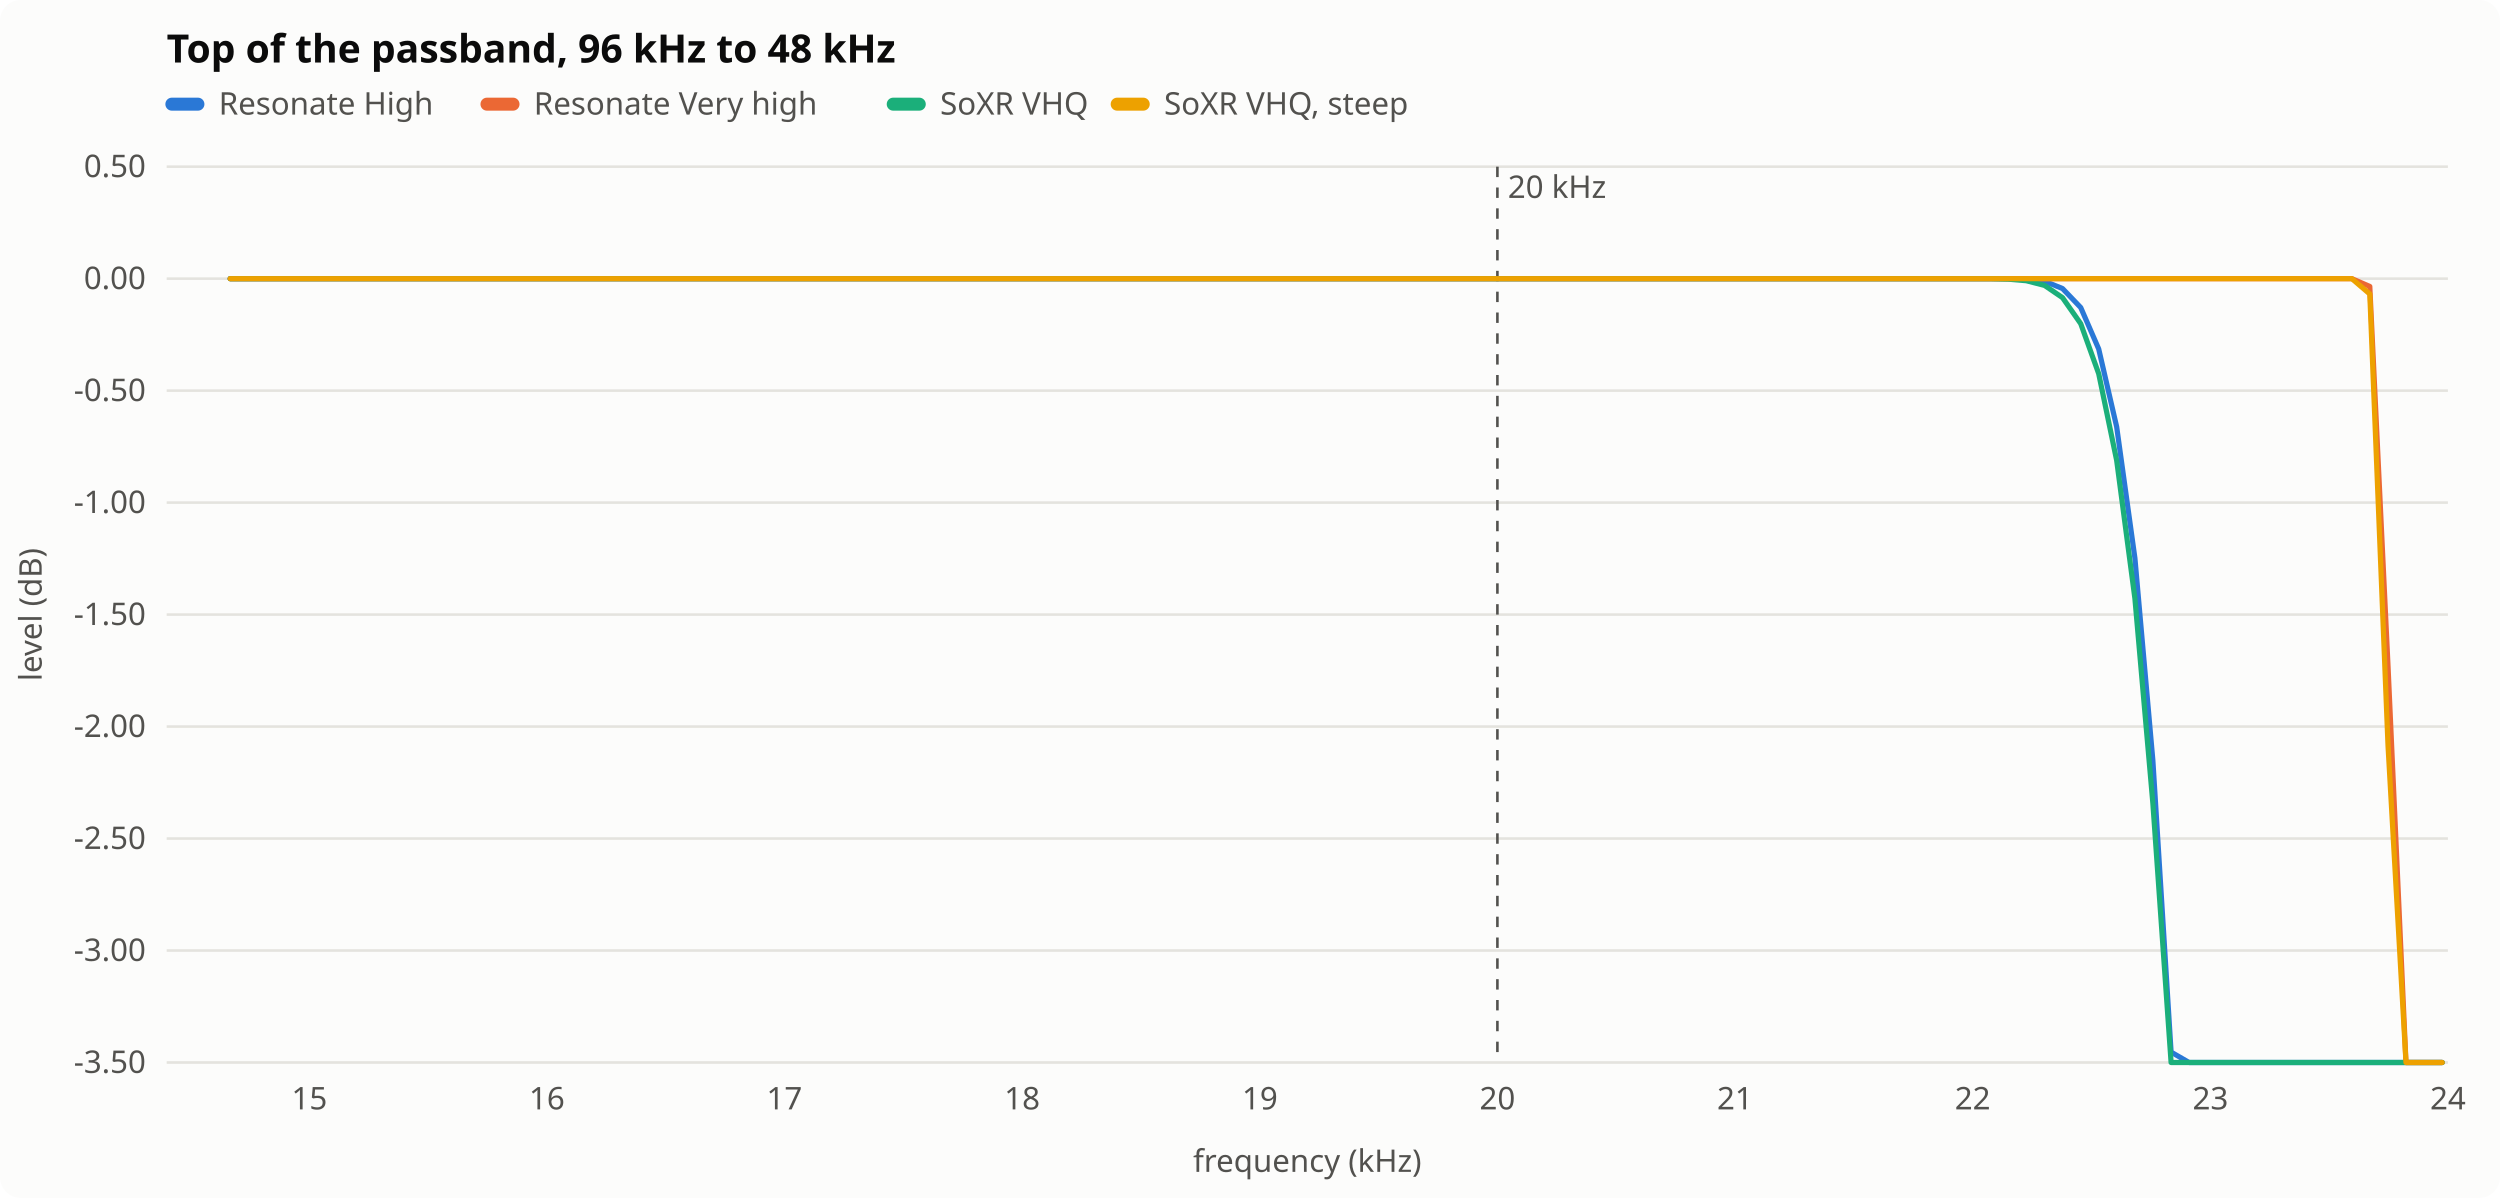
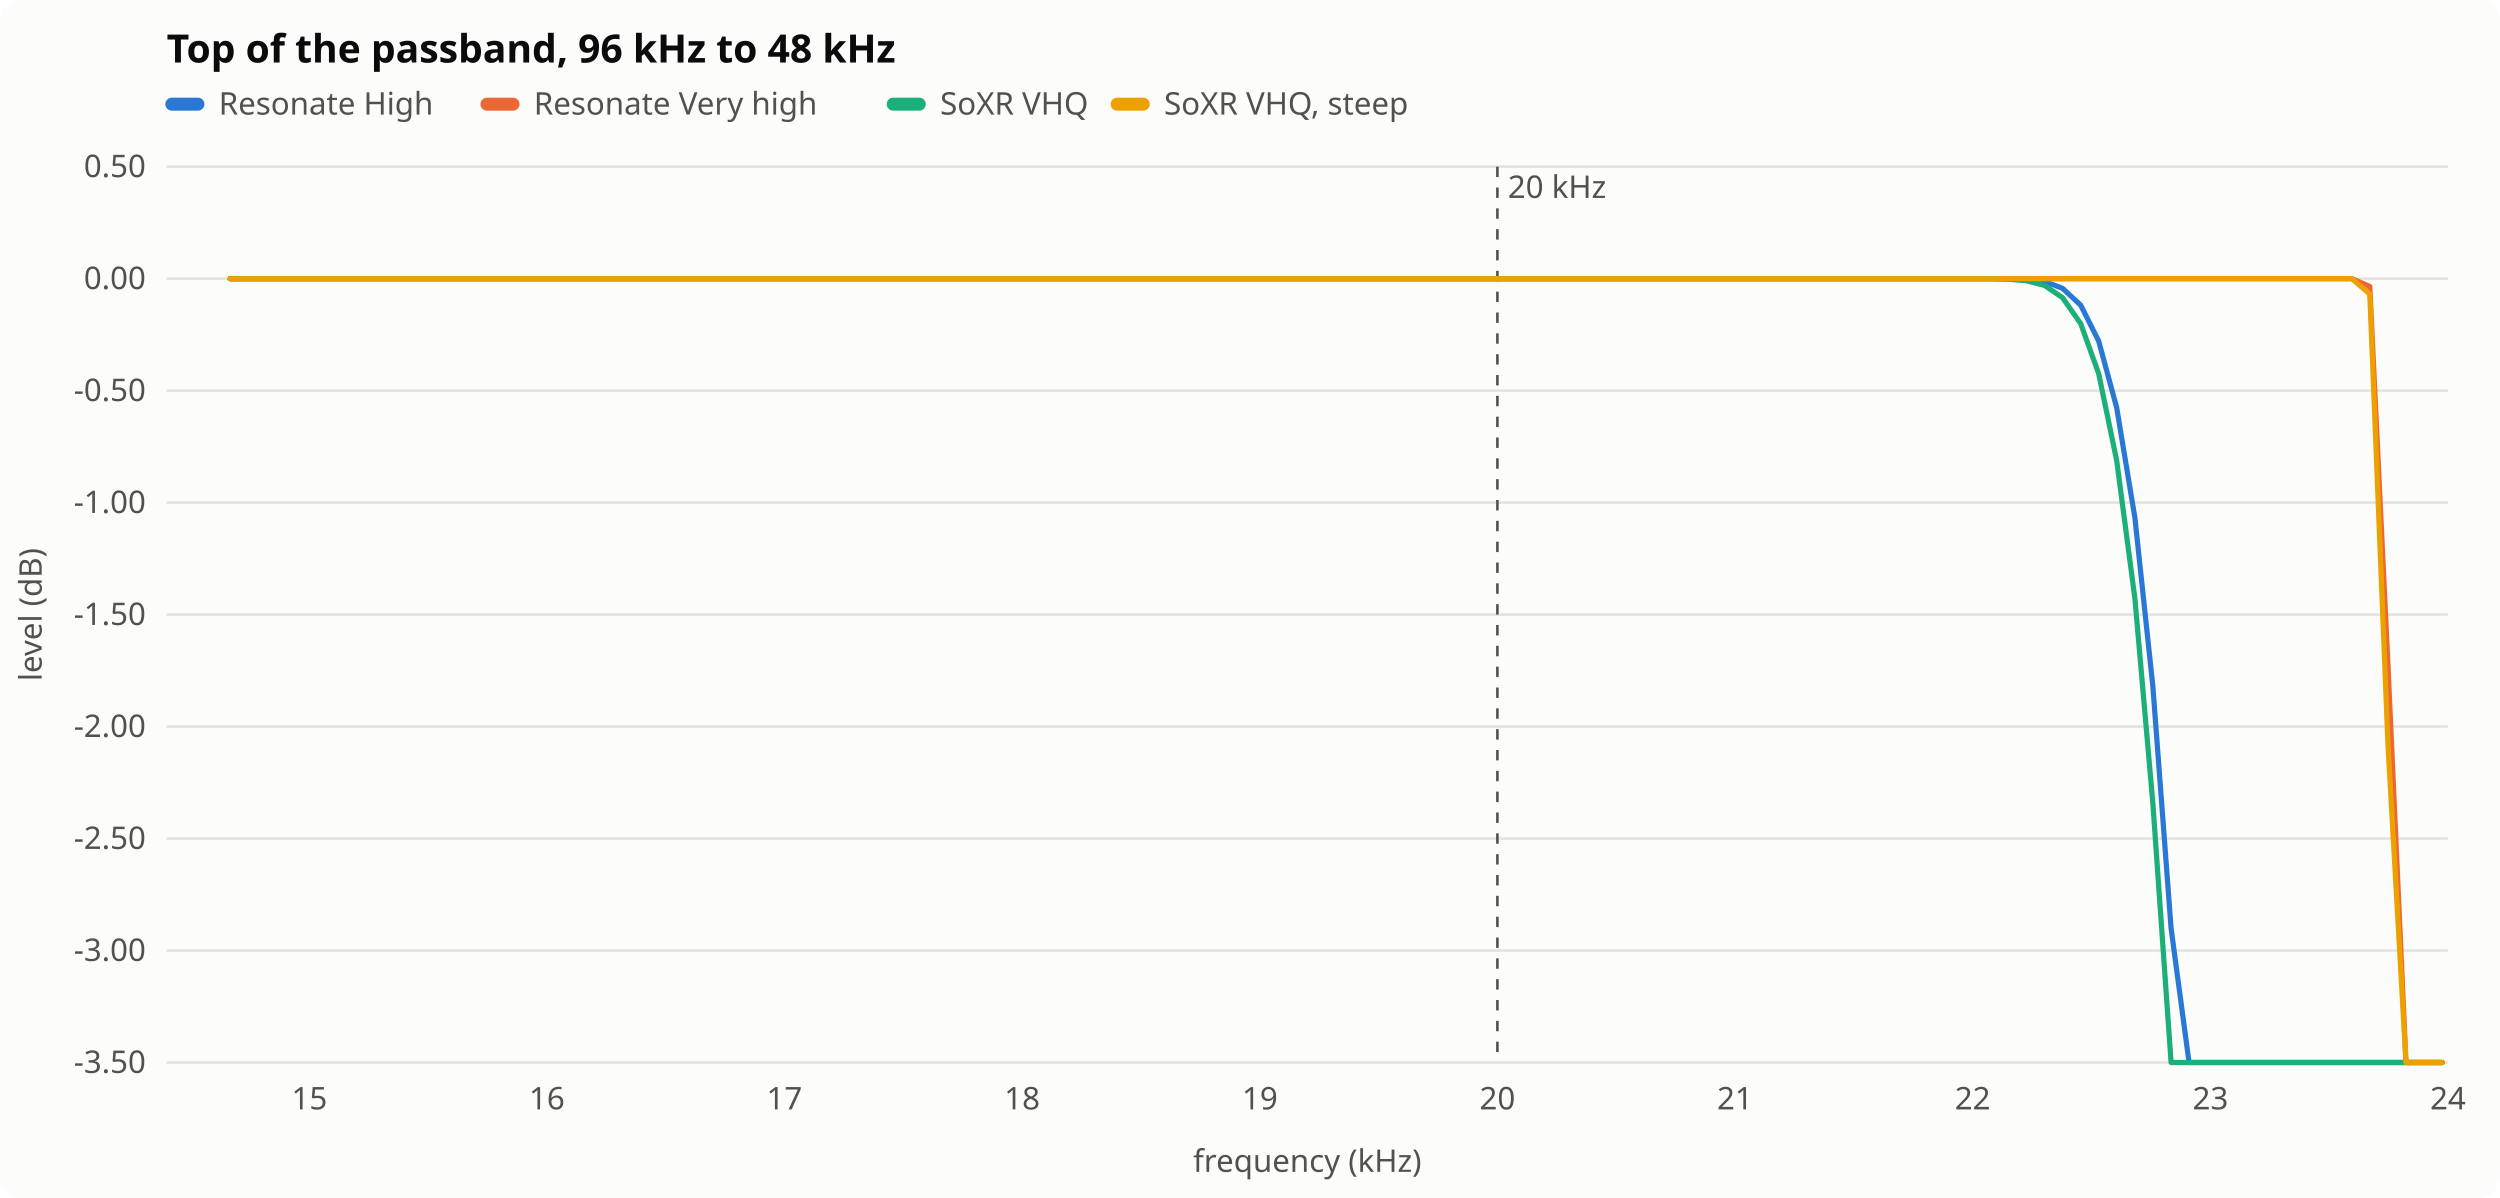
<svg xmlns="http://www.w3.org/2000/svg" viewBox="0 0 960 460" width="960" height="460" role="img" aria-label="Top of the passband, 96 kHz to 48 kHz">
  <style>
.surface { fill: #fcfcfb; }
text { fill: #52514e; font: 12px system-ui, sans-serif; }
.title { fill: #0b0b0b; font-size: 15px; font-weight: 600; }
.grid { stroke: #e4e3de; stroke-width: 1; }
.marker { stroke: #52514e; stroke-width: 1; stroke-dasharray: 4 4; }
.line { fill: none; stroke-width: 2; stroke-linejoin: round; stroke-linecap: round; }
.one { stroke: #2a78d6; fill: #2a78d6; }
.two { stroke: #eb6834; fill: #eb6834; }
.three { stroke: #1baf7a; fill: #1baf7a; }
.four { stroke: #eda100; fill: #eda100; }
.line.one, .line.two, .line.three, .line.four { fill: none; }
@media (prefers-color-scheme: dark) {
  .surface { fill: #1a1a19; }
  text { fill: #c3c2b7; }
  .title { fill: #f0efec; }
  .grid { stroke: #34332f; }
  .marker { stroke: #c3c2b7; }
  .one { stroke: #3987e5; fill: #3987e5; }
  .two { stroke: #d95926; fill: #d95926; }
  .three { stroke: #199e70; fill: #199e70; }
  .four { stroke: #c98500; fill: #c98500; }
  .line.one, .line.two, .line.three, .line.four { fill: none; }
}
</style>
  <rect class="surface" width="960" height="460" rx="8" />
  <text class="title" x="64" y="24">Top of the passband, 96 kHz to 48 kHz</text>
  <rect class="one" x="64" y="38" width="14" height="4" rx="2" />
  <text x="84" y="44">Resonate High</text>
  <rect class="two" x="185" y="38" width="14" height="4" rx="2" />
  <text x="205" y="44">Resonate Very high</text>
  <rect class="three" x="341" y="38" width="14" height="4" rx="2" />
  <text x="361" y="44">SoXR VHQ</text>
  <rect class="four" x="427" y="38" width="14" height="4" rx="2" />
  <text x="447" y="44">SoXR VHQ, steep</text>
  <line class="grid" x1="64" x2="940" y1="408.0" y2="408.0" />
  <text x="56" y="412.0" text-anchor="end">-3.50</text>
  <line class="grid" x1="64" x2="940" y1="365.0" y2="365.0" />
  <text x="56" y="369.0" text-anchor="end">-3.00</text>
  <line class="grid" x1="64" x2="940" y1="322.0" y2="322.0" />
  <text x="56" y="326.0" text-anchor="end">-2.50</text>
  <line class="grid" x1="64" x2="940" y1="279.0" y2="279.0" />
  <text x="56" y="283.0" text-anchor="end">-2.00</text>
  <line class="grid" x1="64" x2="940" y1="236.0" y2="236.0" />
  <text x="56" y="240.0" text-anchor="end">-1.50</text>
  <line class="grid" x1="64" x2="940" y1="193.0" y2="193.0" />
  <text x="56" y="197.0" text-anchor="end">-1.00</text>
  <line class="grid" x1="64" x2="940" y1="150.0" y2="150.0" />
  <text x="56" y="154.0" text-anchor="end">-0.50</text>
  <line class="grid" x1="64" x2="940" y1="107.0" y2="107.0" />
  <text x="56" y="111.0" text-anchor="end">0.00</text>
  <line class="grid" x1="64" x2="940" y1="64.0" y2="64.0" />
  <text x="56" y="68.0" text-anchor="end">0.50</text>
  <text x="118.8" y="426" text-anchor="middle">15</text>
  <text x="210.0" y="426" text-anchor="middle">16</text>
  <text x="301.2" y="426" text-anchor="middle">17</text>
  <text x="392.5" y="426" text-anchor="middle">18</text>
  <text x="483.8" y="426" text-anchor="middle">19</text>
  <text x="575.0" y="426" text-anchor="middle">20</text>
  <text x="666.2" y="426" text-anchor="middle">21</text>
  <text x="757.5" y="426" text-anchor="middle">22</text>
  <text x="848.8" y="426" text-anchor="middle">23</text>
  <text x="940.0" y="426" text-anchor="middle">24</text>
  <text x="502" y="450" text-anchor="middle">frequency (kHz)</text>
  <text x="16" y="236" transform="rotate(-90 16 236)" text-anchor="middle">level (dB)</text>
  <line class="marker" x1="575.0" x2="575.0" y1="64" y2="408" />
  <text x="579.0" y="76">20 kHz</text>
-   <polyline class="line one" points="88.4,107.0 244.0,107.0 417.7,107.0 575.0,107.0 611.5,107.0 618.4,107.0 625.4,107.0 632.3,107.0 639.3,107.0 646.2,107.0 653.2,107.0 660.1,107.0 667.0,107.0 674.0,107.0 680.9,107.0 687.9,107.0 694.8,107.0 701.8,107.0 708.7,107.0 715.6,107.0 722.6,107.0 729.5,107.0 736.5,107.0 743.4,107.0 750.4,107.0 757.3,107.0 764.2,107.0 771.2,107.0 778.1,107.2 785.1,108.0 792.0,110.8 799.0,118.1 805.9,134.0 812.8,163.9 819.8,214.3 826.7,292.0 833.7,404.0 840.6,408.0 847.6,408.0 854.5,408.0 861.4,408.0 868.4,408.0 875.3,408.0 882.3,408.0 889.2,408.0 896.2,408.0 903.1,408.0 910.0,408.0 917.0,408.0 923.9,408.0 930.9,408.0 937.8,408.0" />
+   <polyline class="line one" points="88.4,107.0 244.0,107.0 417.7,107.0 575.0,107.0 611.5,107.0 618.4,107.0 625.4,107.0 632.3,107.0 639.3,107.0 646.2,107.0 653.2,107.0 660.1,107.0 667.0,107.0 674.0,107.0 680.9,107.0 687.9,107.0 694.8,107.0 701.8,107.0 708.7,107.0 715.6,107.0 722.6,107.0 729.5,107.0 736.5,107.0 743.4,107.0 750.4,107.0 757.3,107.0 764.2,107.0 771.2,107.0 778.1,107.2 785.1,108.1 792.0,110.7 799.0,117.2 805.9,131.0 812.8,156.5 819.8,198.8 826.7,263.6 833.7,356.5 840.6,408.0 847.6,408.0 854.5,408.0 861.4,408.0 868.4,408.0 875.3,408.0 882.3,408.0 889.2,408.0 896.2,408.0 903.1,408.0 910.0,408.0 917.0,408.0 923.9,408.0 930.9,408.0 937.8,408.0" />
  <polyline class="line two" points="88.4,107.0 244.0,107.0 417.7,107.0 575.0,107.0 611.5,107.0 618.4,107.0 625.4,107.0 632.3,107.0 639.3,107.0 646.2,107.0 653.2,107.0 660.1,107.0 667.0,107.0 674.0,107.0 680.9,107.0 687.9,107.0 694.8,107.0 701.8,107.0 708.7,107.0 715.6,107.0 722.6,107.0 729.5,107.0 736.5,107.0 743.4,107.0 750.4,107.0 757.3,107.0 764.2,107.0 771.2,107.0 778.1,107.0 785.1,107.0 792.0,107.0 799.0,107.0 805.9,107.0 812.8,107.0 819.8,107.0 826.7,107.0 833.7,107.0 840.6,107.0 847.6,107.0 854.5,107.0 861.4,107.0 868.4,107.0 875.3,107.0 882.3,107.0 889.2,107.0 896.2,107.0 903.1,107.0 910.0,110.0 917.0,255.8 923.9,408.0 930.9,408.0 937.8,408.0" />
  <polyline class="line three" points="88.4,107.0 244.0,107.0 417.7,107.0 575.0,107.0 611.5,107.0 618.4,107.0 625.4,107.0 632.3,107.0 639.3,107.0 646.2,107.0 653.2,107.0 660.1,107.0 667.0,107.0 674.0,107.0 680.9,107.0 687.9,107.0 694.8,107.0 701.8,107.0 708.7,107.0 715.6,107.0 722.6,107.0 729.5,107.0 736.5,107.0 743.4,107.0 750.4,107.0 757.3,107.0 764.2,107.0 771.2,107.2 778.1,107.8 785.1,109.6 792.0,114.3 799.0,124.3 805.9,143.5 812.8,176.8 819.8,229.8 826.7,308.5 833.7,408.0 840.6,408.0 847.6,408.0 854.5,408.0 861.4,408.0 868.4,408.0 875.3,408.0 882.3,408.0 889.2,408.0 896.2,408.0 903.1,408.0 910.0,408.0 917.0,408.0 923.9,408.0 930.9,408.0 937.8,408.0" />
  <polyline class="line four" points="88.4,107.0 244.0,107.0 417.7,107.0 575.0,107.0 611.5,107.0 618.4,107.0 625.4,107.0 632.3,107.0 639.3,107.0 646.2,107.0 653.2,107.0 660.1,107.0 667.0,107.0 674.0,107.0 680.9,107.0 687.9,107.0 694.8,107.0 701.8,107.0 708.7,107.0 715.6,107.0 722.6,107.0 729.5,107.0 736.5,107.0 743.4,107.0 750.4,107.0 757.3,107.0 764.2,107.0 771.2,107.0 778.1,107.0 785.1,107.0 792.0,107.0 799.0,107.0 805.9,107.0 812.8,107.0 819.8,107.0 826.7,107.0 833.7,107.0 840.6,107.0 847.6,107.0 854.5,107.0 861.4,107.0 868.4,107.0 875.3,107.0 882.3,107.0 889.2,107.0 896.2,107.0 903.1,107.0 910.0,112.9 917.0,286.3 923.9,408.0 930.9,408.0 937.8,408.0" />
</svg>
